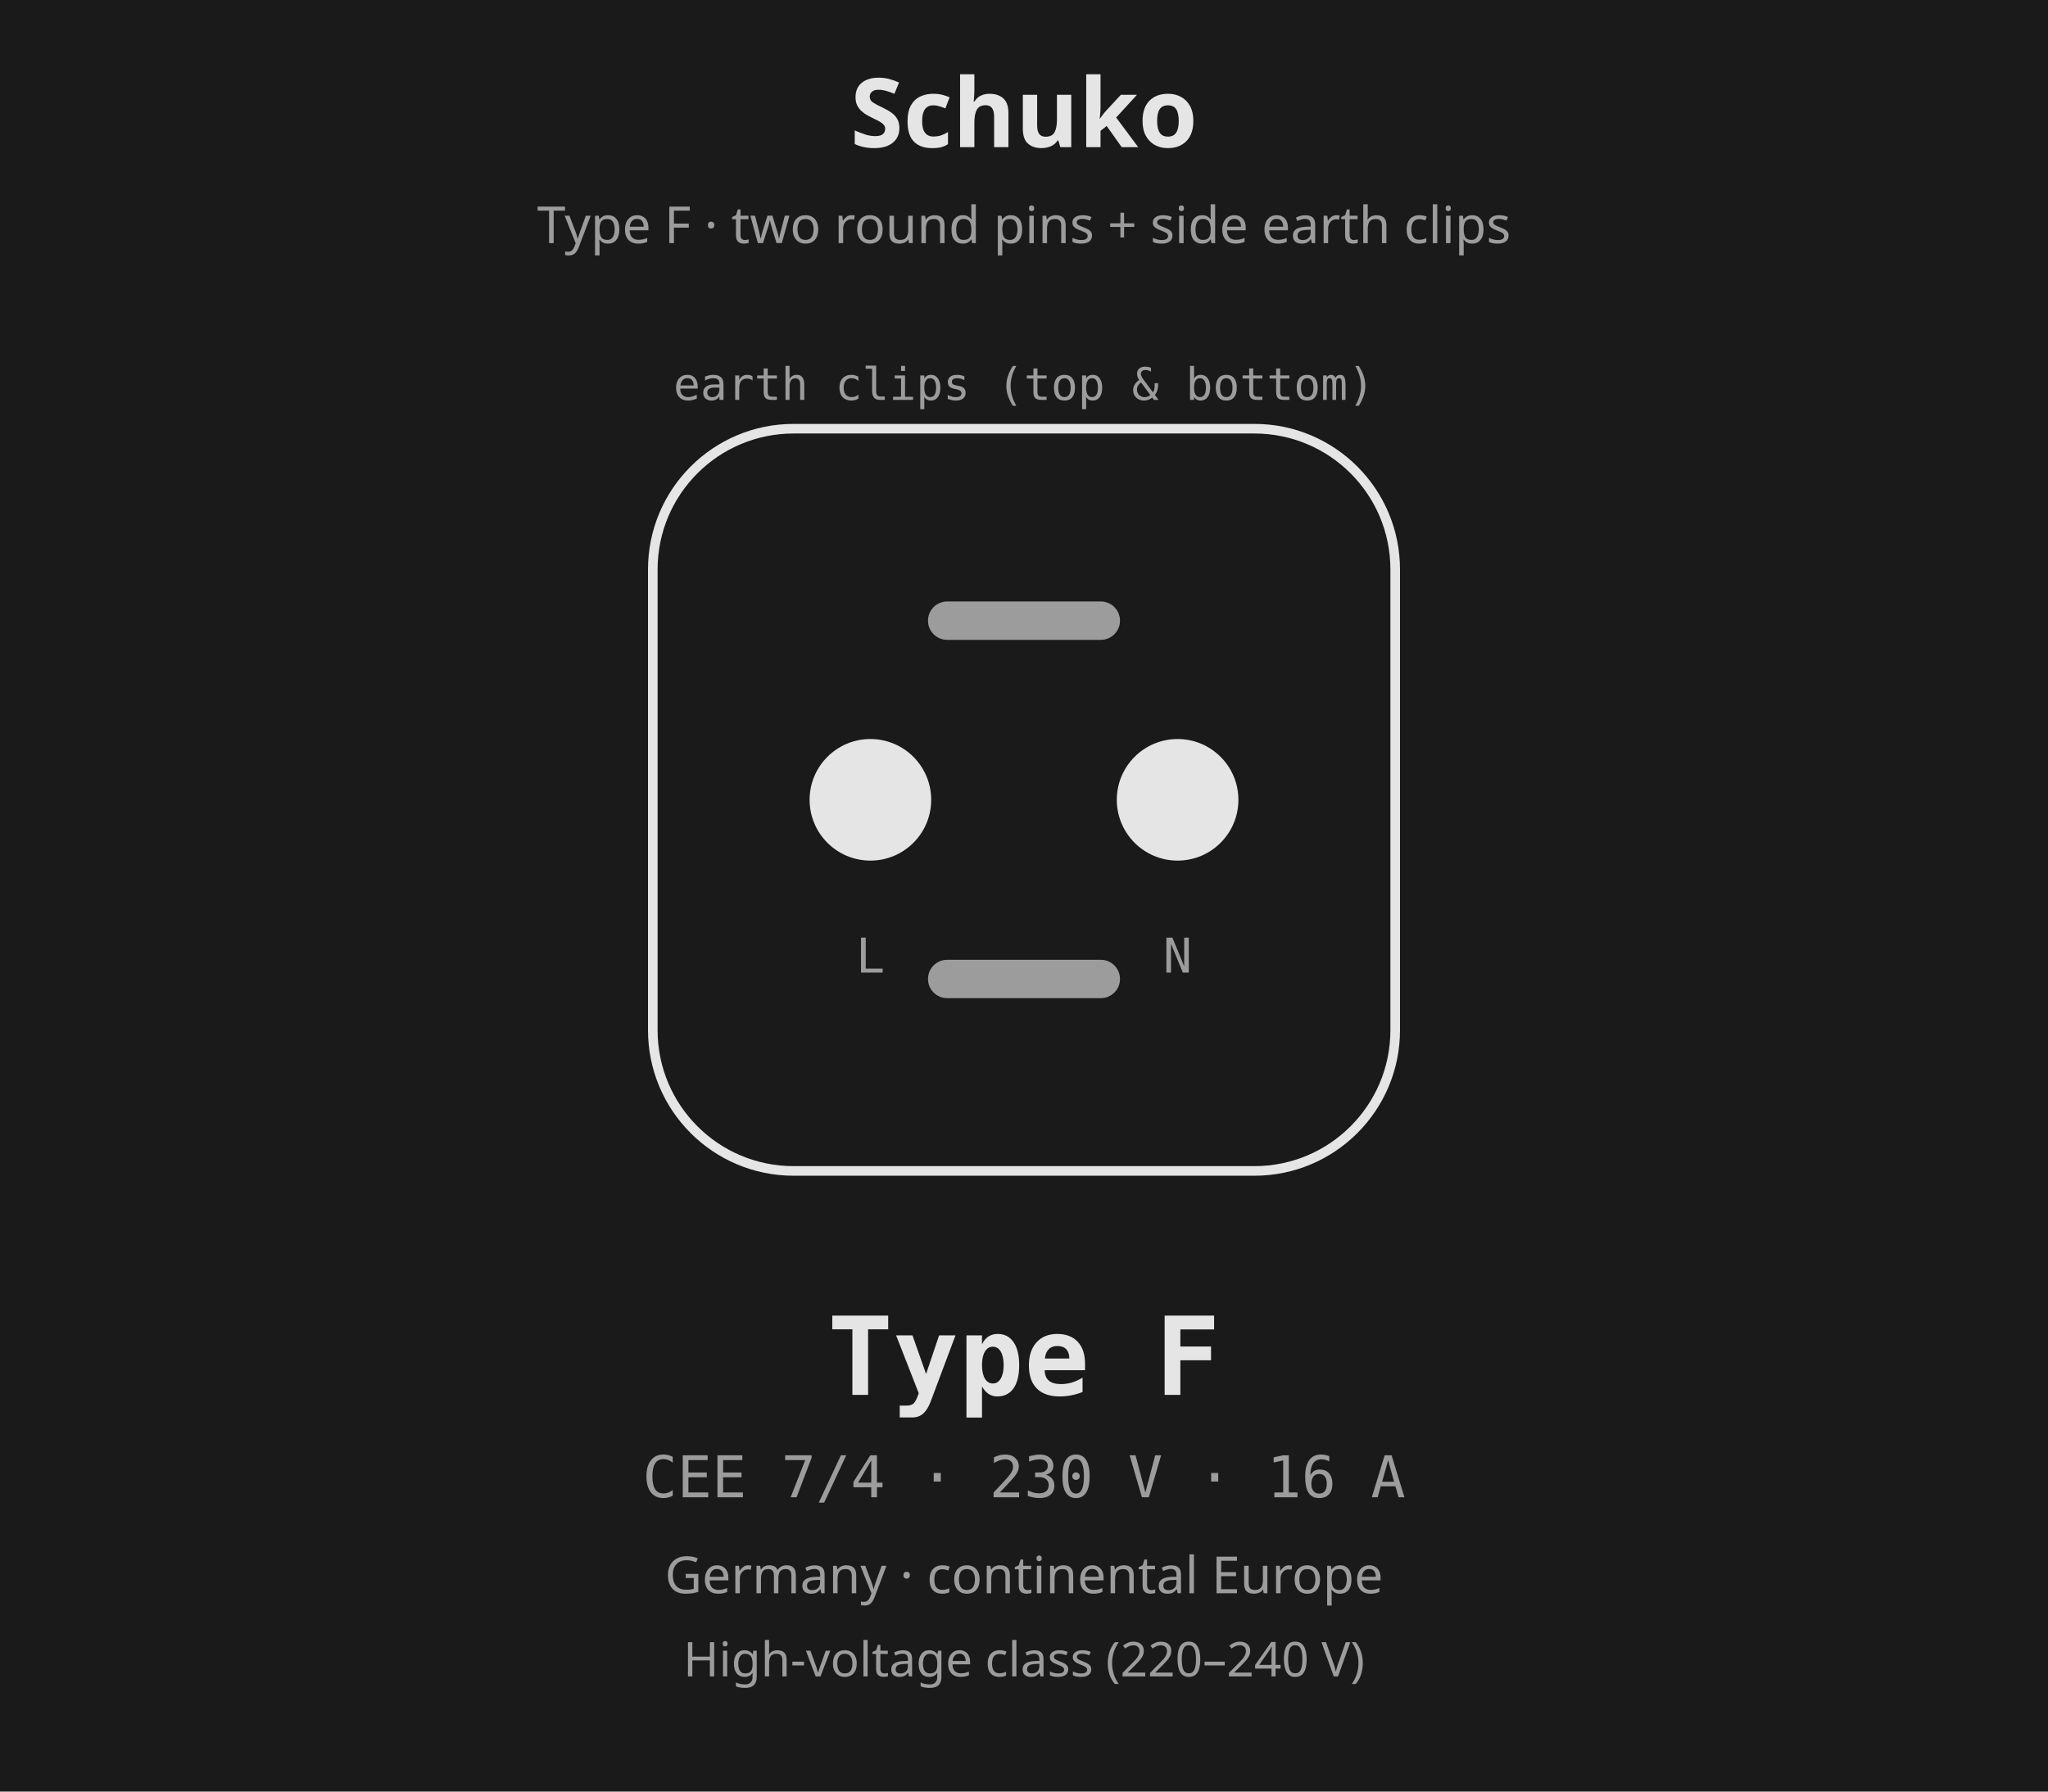
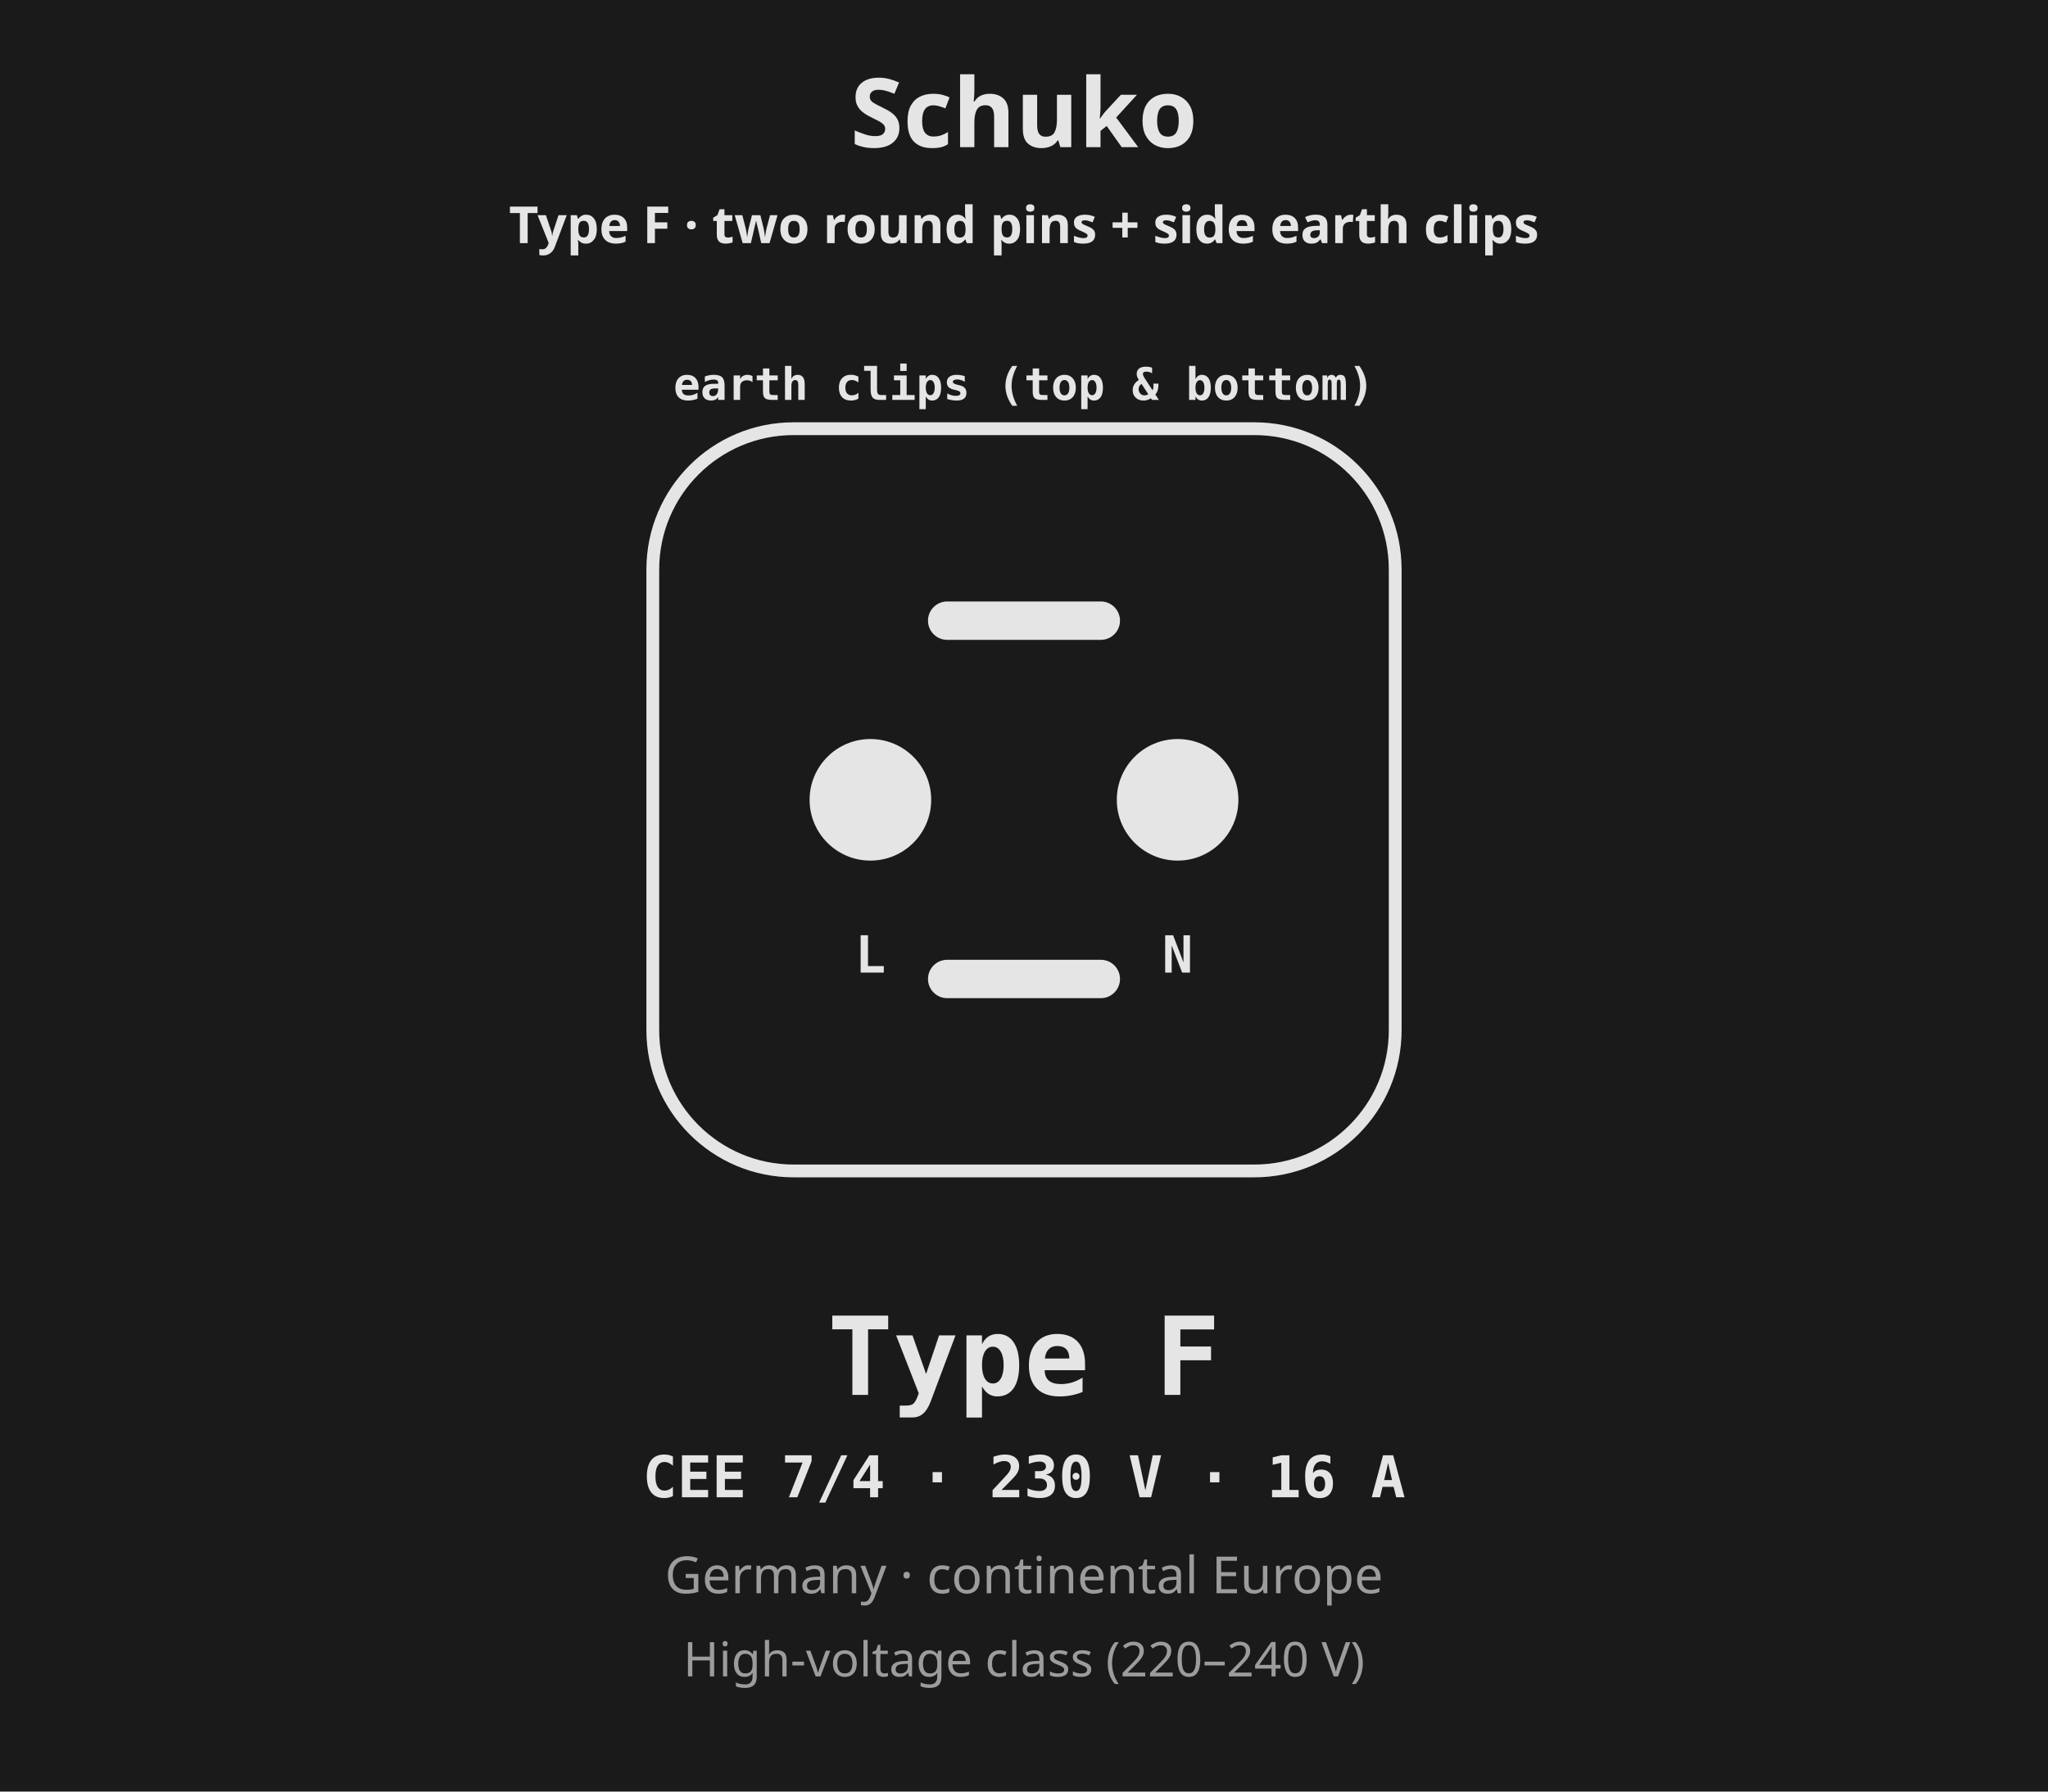
<svg xmlns="http://www.w3.org/2000/svg" viewBox="0 0 640 560" width="640" height="560" font-family="IBM Plex Sans, sans-serif" fill="none">
  <rect x="0" y="0" width="640" height="560" fill="#1A1A1A" />
  <text x="320" y="46" fill="#E5E5E5" font-size="30" font-weight="600" text-anchor="middle">Schuko</text>
-   <text x="320" y="76" fill="#9C9C9C" font-size="16" font-weight="500" text-anchor="middle">Type F · two round pins + side earth clips</text>
-   <rect x="204" y="134" width="232" height="232" rx="44" stroke="#E5E5E5" stroke-width="3" />
+   <text x="320" y="76" fill="#E5E5E5" font-size="16" font-weight="600" text-anchor="middle">Type F · two round pins + side earth clips</text>
+   <rect x="204" y="134" width="232" height="232" rx="44" stroke="#E5E5E5" stroke-width="4" />
  <circle cx="272" cy="250" r="19" fill="#E5E5E5" />
  <circle cx="368" cy="250" r="19" fill="#E5E5E5" />
-   <rect x="290" y="188" width="60" height="12" rx="6" fill="#9C9C9C" />
-   <rect x="290" y="300" width="60" height="12" rx="6" fill="#9C9C9C" />
-   <text x="272" y="304" fill="#9C9C9C" font-size="15" font-weight="500" text-anchor="middle" font-family="DM Mono, monospace">L</text>
-   <text x="368" y="304" fill="#9C9C9C" font-size="15" font-weight="500" text-anchor="middle" font-family="DM Mono, monospace">N</text>
-   <text x="320" y="125" fill="#9C9C9C" font-size="14" font-weight="500" text-anchor="middle" font-family="DM Mono, monospace">earth clips (top &amp; bottom)</text>
+   <rect x="290" y="188" width="60" height="12" rx="6" fill="#E5E5E5" />
+   <rect x="290" y="300" width="60" height="12" rx="6" fill="#E5E5E5" />
+   <text x="272" y="304" fill="#E5E5E5" font-size="16" font-weight="700" text-anchor="middle" font-family="DM Mono, monospace">L</text>
+   <text x="368" y="304" fill="#E5E5E5" font-size="16" font-weight="700" text-anchor="middle" font-family="DM Mono, monospace">N</text>
+   <text x="320" y="125" fill="#E5E5E5" font-size="14" font-weight="600" text-anchor="middle" font-family="DM Mono, monospace">earth clips (top &amp; bottom)</text>
  <text x="320" y="436" fill="#E5E5E5" font-size="34" font-weight="600" text-anchor="middle" font-family="DM Mono, monospace">Type F</text>
-   <text x="320" y="468" fill="#9C9C9C" font-size="18" font-weight="500" text-anchor="middle" font-family="DM Mono, monospace">CEE 7/4 · 230 V · 16 A</text>
+   <text x="320" y="468" fill="#E5E5E5" font-size="18" font-weight="600" text-anchor="middle" font-family="DM Mono, monospace">CEE 7/4 · 230 V · 16 A</text>
  <text x="320" y="498" fill="#9C9C9C" font-size="16" font-weight="500" text-anchor="middle">Germany · continental Europe</text>
  <text x="320" y="524" fill="#9C9C9C" font-size="15" font-weight="500" text-anchor="middle">High-voltage class (220–240 V)</text>
</svg>
